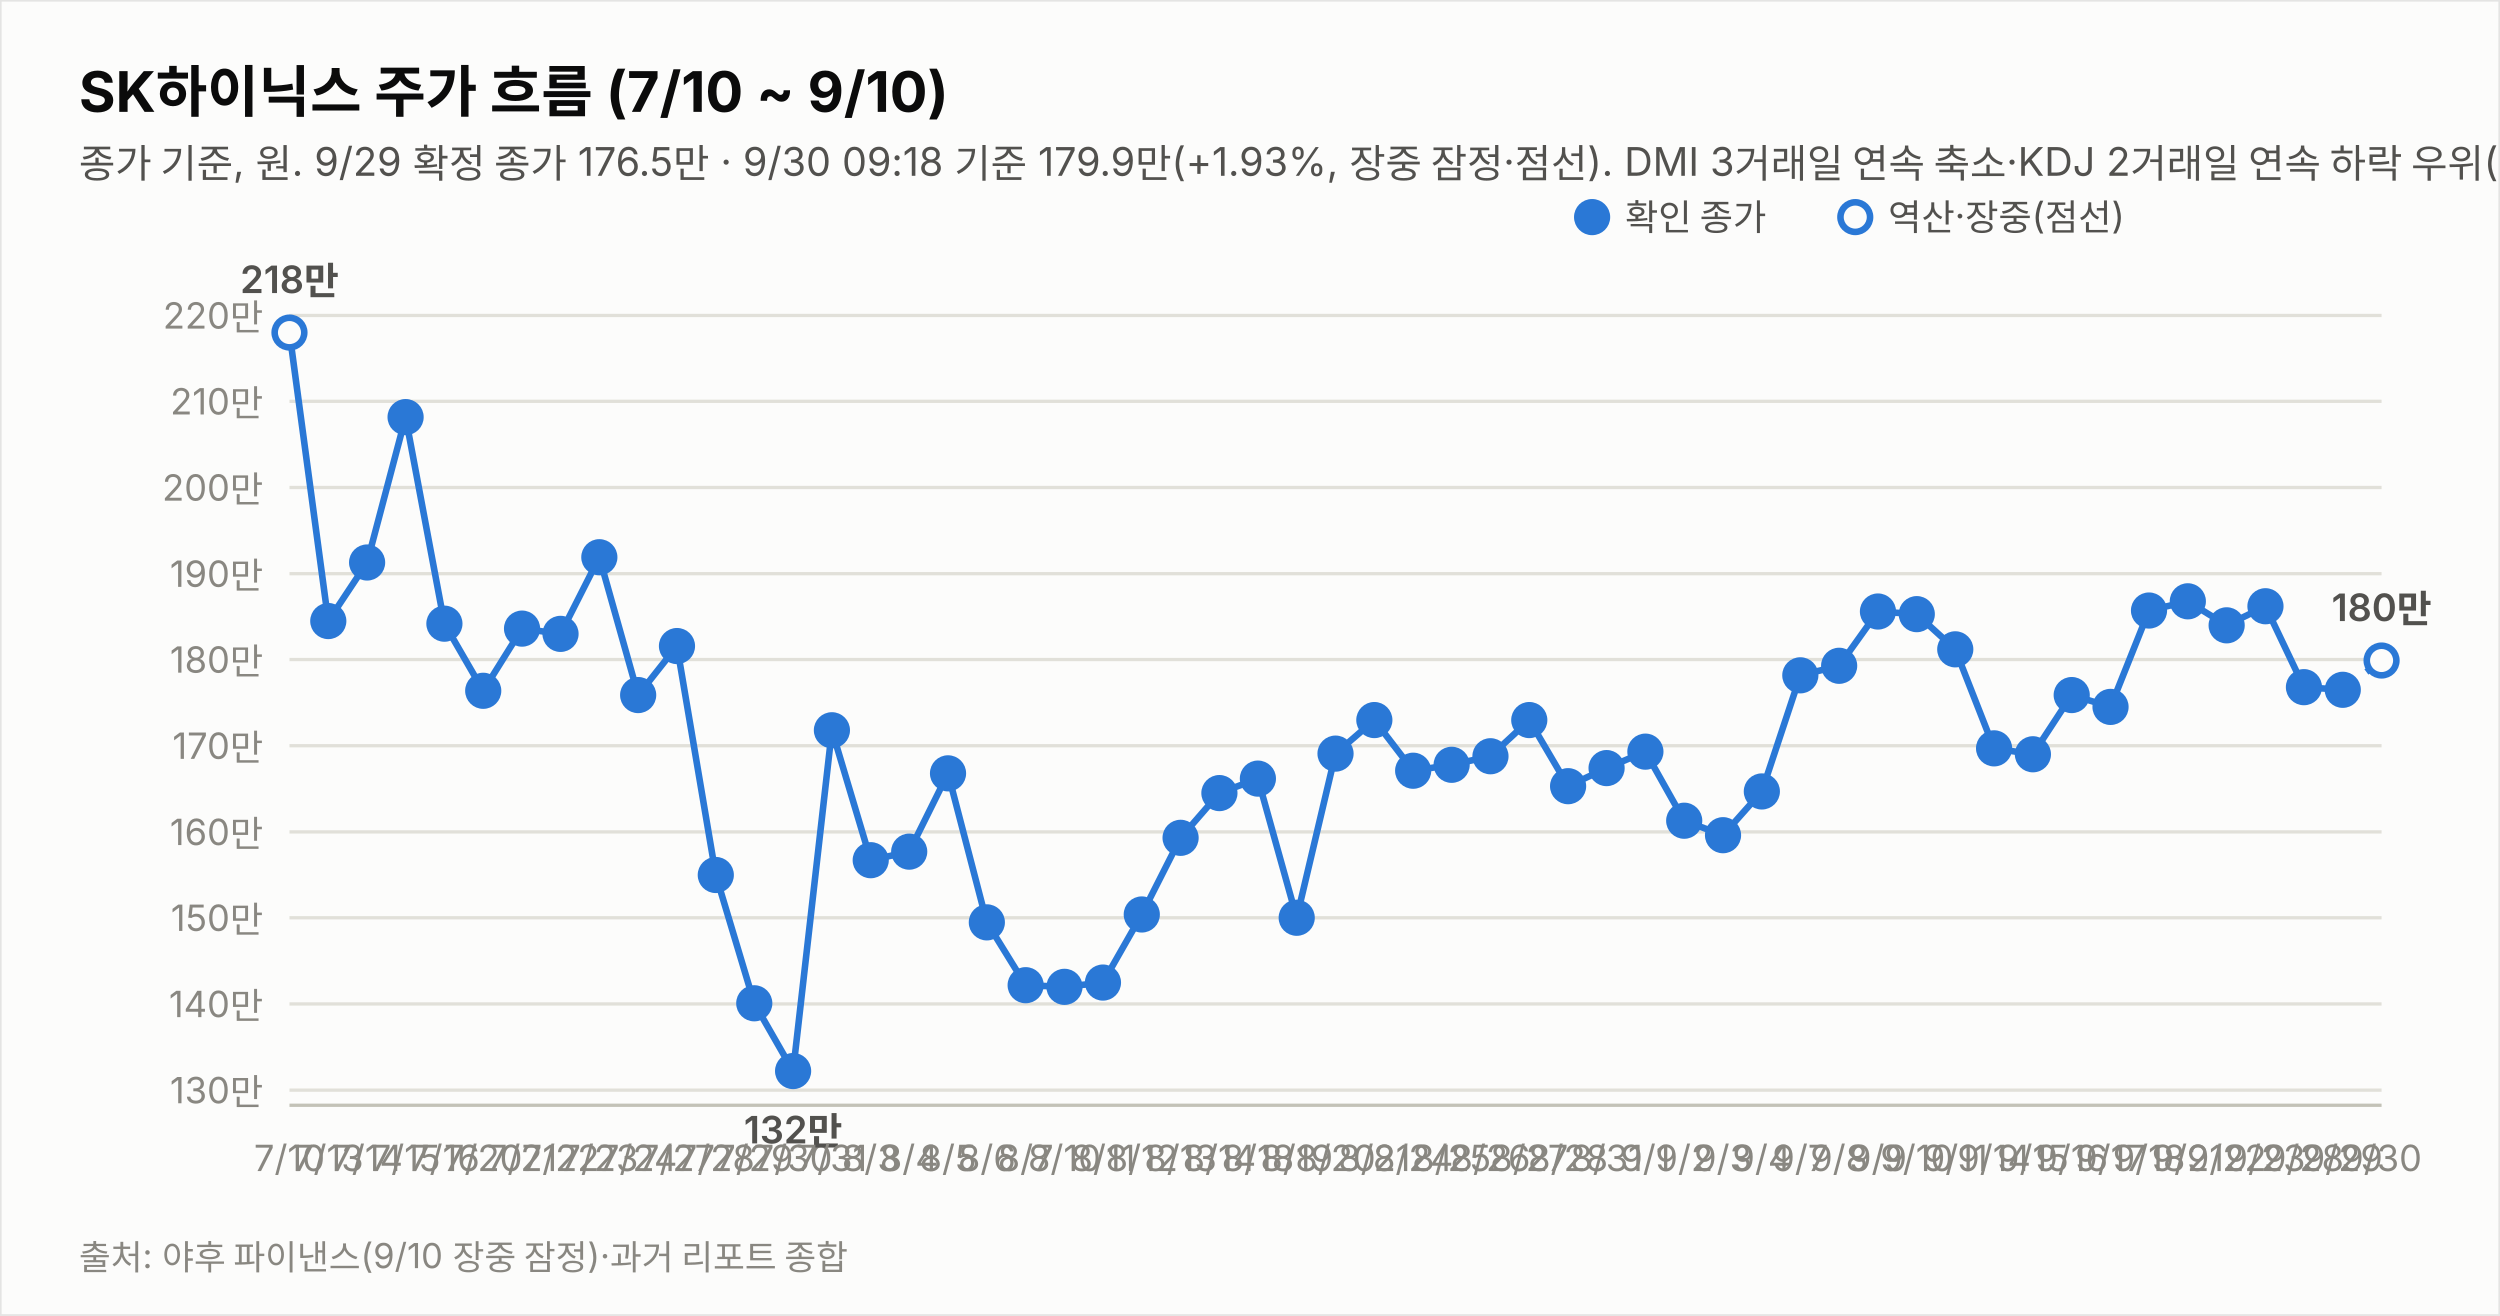
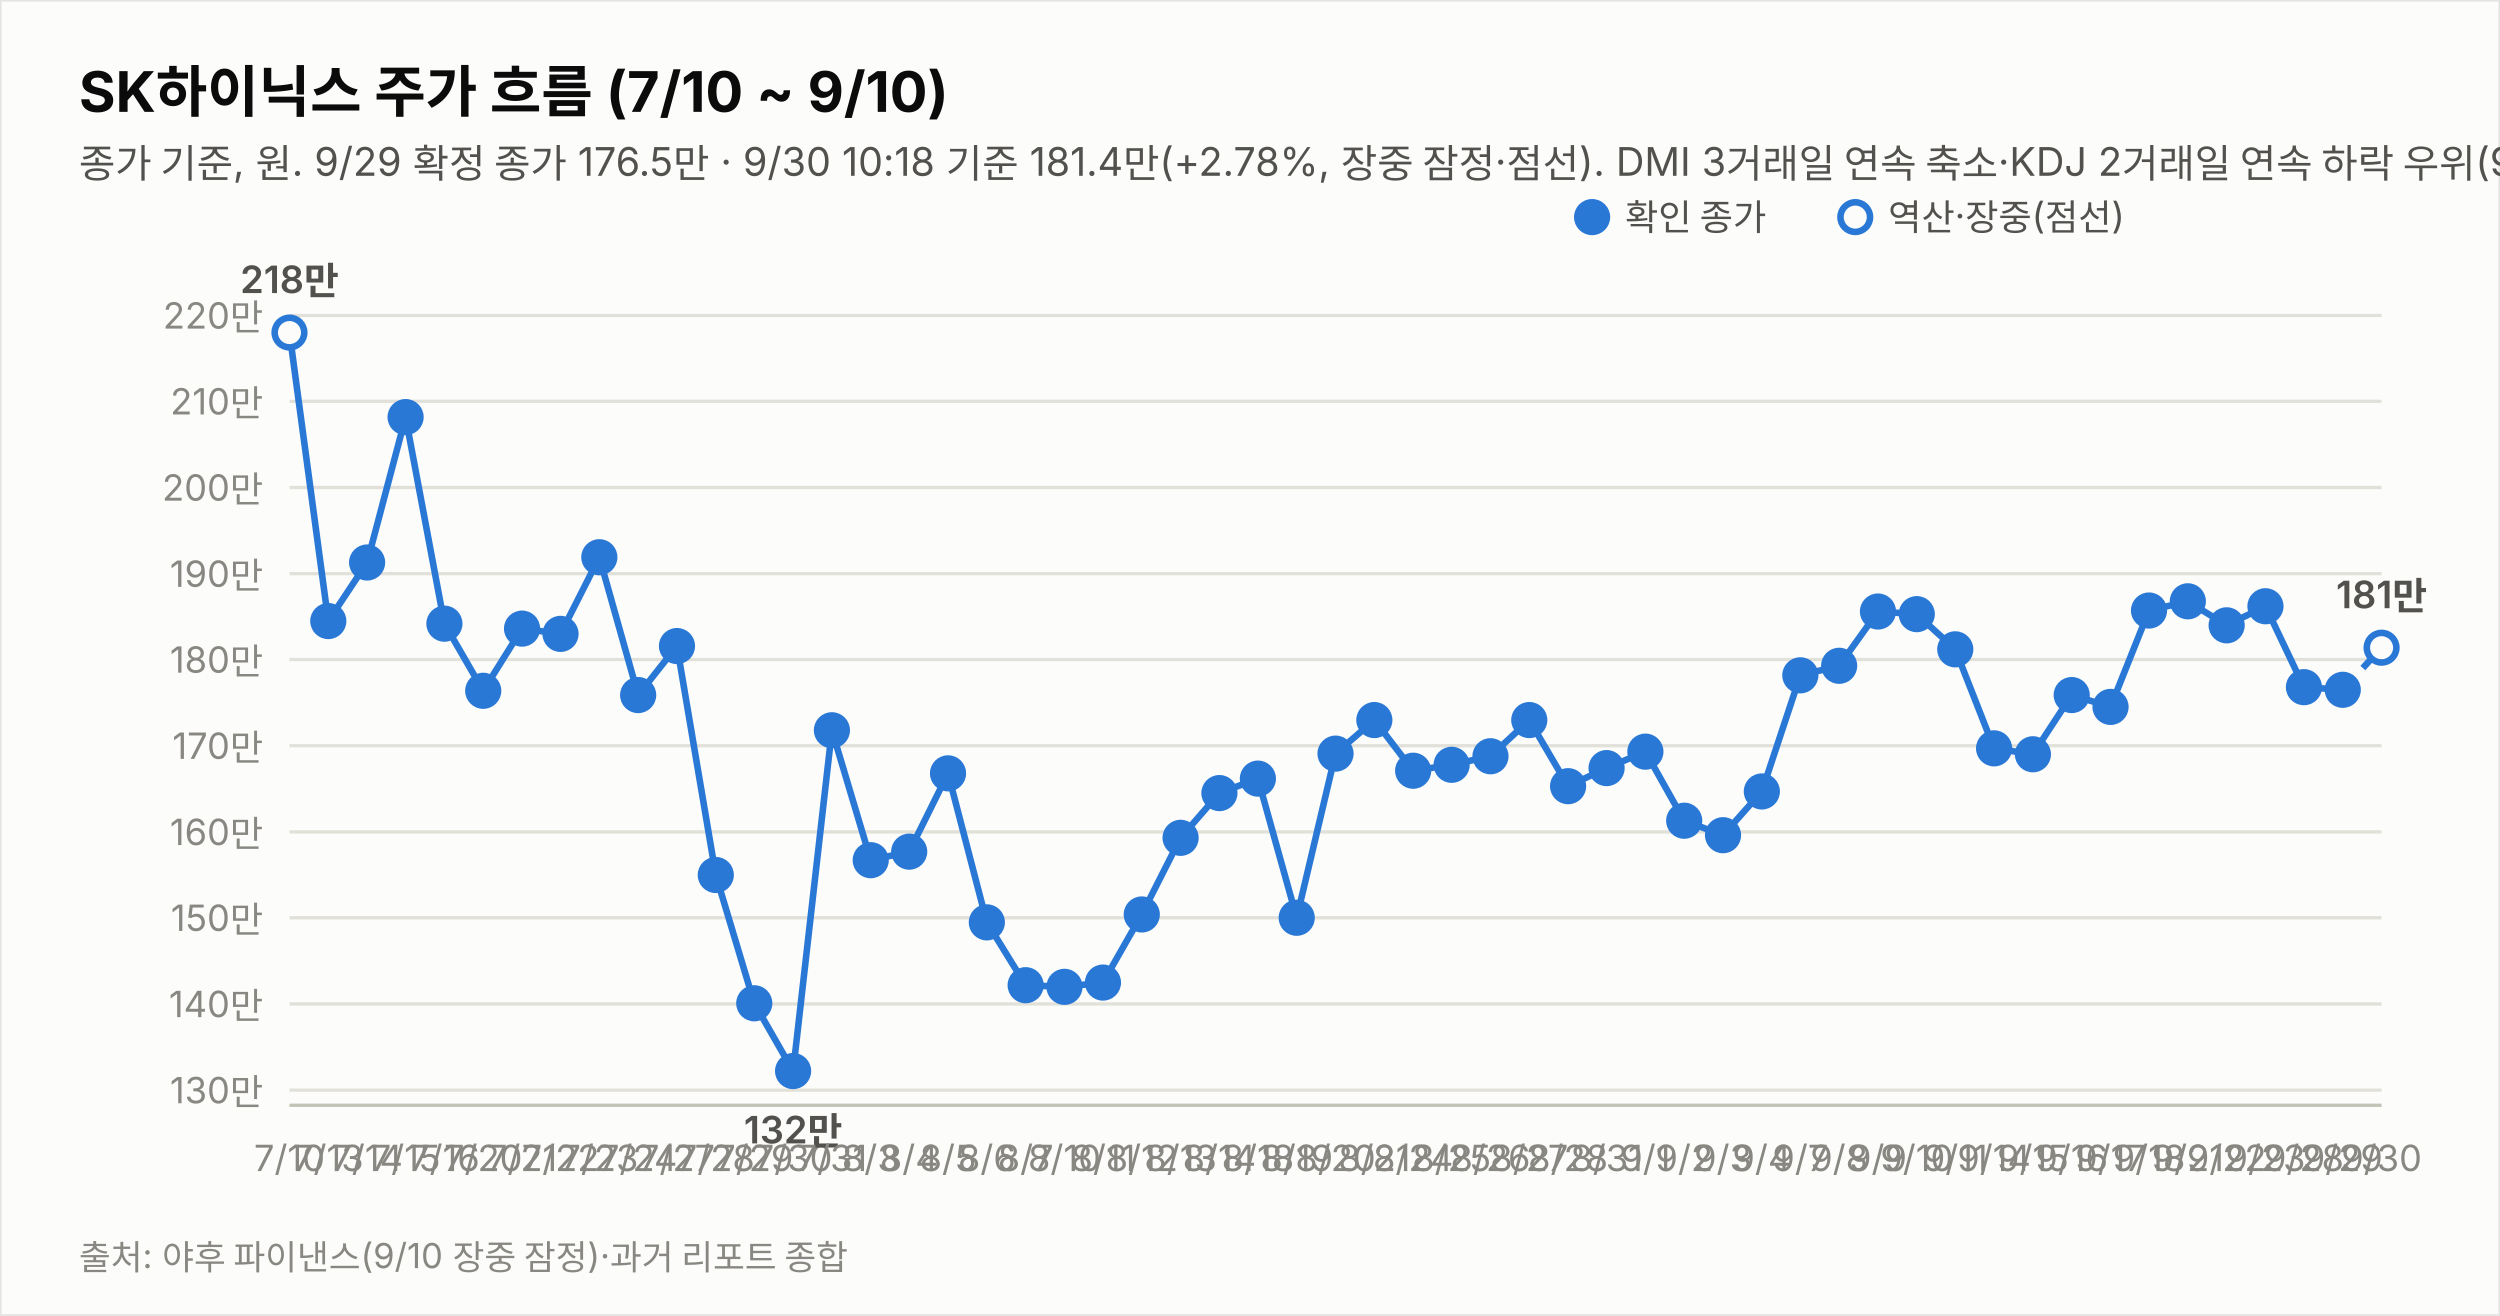
<svg xmlns="http://www.w3.org/2000/svg" width="760" height="400" viewBox="0 0 760 400" font-family="system-ui,-apple-system,&quot;Segoe UI&quot;,&quot;Malgun Gothic&quot;,&quot;Apple SD Gothic Neo&quot;,sans-serif">
  <rect width="760" height="400" fill="#fcfcfb" stroke="rgba(11,11,11,0.10)" />
  <text x="24" y="34" font-size="17" font-weight="700" fill="#0b0b0b">SK하이닉스 주가 흐름 (7/10 ~ 9/10)</text>
-   <text x="24" y="54" font-size="12" fill="#52514e">종가 기준, 원. 9/29 확정 종가 176.5만 · 9/30 09:18 기준 179.9만(+1.93%, 장중 잠정·점선). DMI 3거래일 연속 축소·KDJ 2거래일 연속 하락 우위(9/29 종가 기준).</text>
+   <text x="24" y="54" font-size="12" fill="#52514e">종가 기준, 원. 9/29 확정 종가 176.5만 · 9/30 10:18 기준 181.4만(+2.78%, 장중 잠정·점선). DMI 3거래일 연속 축소·KDJ 2거래일 연속 하락 우위(9/29 종가 기준).</text>
  <line x1="88" y1="331.4" x2="724" y2="331.4" stroke="#e1e0d9" stroke-width="1" />
  <text x="80" y="335.4" font-size="11" fill="#898781" text-anchor="end" style="font-variant-numeric:tabular-nums">130만</text>
  <line x1="88" y1="305.2" x2="724" y2="305.2" stroke="#e1e0d9" stroke-width="1" />
  <text x="80" y="309.2" font-size="11" fill="#898781" text-anchor="end" style="font-variant-numeric:tabular-nums">140만</text>
  <line x1="88" y1="279.0" x2="724" y2="279.0" stroke="#e1e0d9" stroke-width="1" />
  <text x="80" y="283.0" font-size="11" fill="#898781" text-anchor="end" style="font-variant-numeric:tabular-nums">150만</text>
  <line x1="88" y1="252.9" x2="724" y2="252.9" stroke="#e1e0d9" stroke-width="1" />
  <text x="80" y="256.9" font-size="11" fill="#898781" text-anchor="end" style="font-variant-numeric:tabular-nums">160만</text>
  <line x1="88" y1="226.7" x2="724" y2="226.7" stroke="#e1e0d9" stroke-width="1" />
  <text x="80" y="230.7" font-size="11" fill="#898781" text-anchor="end" style="font-variant-numeric:tabular-nums">170만</text>
  <line x1="88" y1="200.5" x2="724" y2="200.5" stroke="#e1e0d9" stroke-width="1" />
  <text x="80" y="204.5" font-size="11" fill="#898781" text-anchor="end" style="font-variant-numeric:tabular-nums">180만</text>
  <line x1="88" y1="174.4" x2="724" y2="174.4" stroke="#e1e0d9" stroke-width="1" />
  <text x="80" y="178.4" font-size="11" fill="#898781" text-anchor="end" style="font-variant-numeric:tabular-nums">190만</text>
  <line x1="88" y1="148.2" x2="724" y2="148.2" stroke="#e1e0d9" stroke-width="1" />
  <text x="80" y="152.2" font-size="11" fill="#898781" text-anchor="end" style="font-variant-numeric:tabular-nums">200만</text>
  <line x1="88" y1="122.0" x2="724" y2="122.0" stroke="#e1e0d9" stroke-width="1" />
  <text x="80" y="126.0" font-size="11" fill="#898781" text-anchor="end" style="font-variant-numeric:tabular-nums">210만</text>
  <line x1="88" y1="95.9" x2="724" y2="95.9" stroke="#e1e0d9" stroke-width="1" />
  <text x="80" y="99.9" font-size="11" fill="#898781" text-anchor="end" style="font-variant-numeric:tabular-nums">220만</text>
  <line x1="88" y1="336" x2="724" y2="336" stroke="#c3c2b7" stroke-width="1" />
  <path d="M88.0,101.1 L99.8,188.8 L111.6,171.0 L123.3,126.8 L135.1,189.6 L146.9,210.0 L158.7,191.1 L170.4,192.7 L182.2,169.4 L194.0,211.3 L205.8,196.4 L217.6,266.0 L229.3,305.0 L241.1,325.6 L252.9,222.0 L264.7,261.5 L276.4,258.9 L288.2,235.1 L300.0,280.4 L311.8,299.5 L323.6,300.0 L335.3,298.7 L347.1,278.0 L358.9,254.7 L370.7,241.1 L382.4,236.7 L394.2,279.0 L406.0,229.1 L417.8,218.9 L429.6,234.3 L441.3,232.5 L453.1,229.9 L464.9,218.9 L476.7,239.0 L488.4,233.5 L500.2,228.5 L512.0,249.5 L523.8,253.9 L535.6,240.6 L547.3,205.3 L559.1,202.4 L570.9,185.9 L582.7,186.7 L594.4,197.4 L606.2,227.5 L618.0,229.3 L629.8,211.3 L641.6,214.9 L653.3,185.6 L665.1,182.8 L676.9,190.1 L688.7,184.3 L700.4,208.9 L712.2,209.7" fill="none" stroke="#2a78d6" stroke-width="2" />
-   <path d="M712.2,209.7 L724.0,200.8" fill="none" stroke="#2a78d6" stroke-width="2" stroke-dasharray="5 4" />
+   <path d="M712.2,209.7 L724.0,196.9" fill="none" stroke="#2a78d6" stroke-width="2" stroke-dasharray="5 4" />
  <circle cx="88.0" cy="101.1" r="4.5" fill="#fcfcfb" stroke="#2a78d6" stroke-width="2" />
  <text x="88.0" y="356" font-size="11" fill="#898781" text-anchor="middle">7/10</text>
  <text x="88.0" y="89.1" font-size="11.5" font-weight="600" fill="#52514e" text-anchor="middle" style="font-variant-numeric:tabular-nums">218만</text>
  <circle cx="99.8" cy="188.8" r="4.5" fill="#2a78d6" stroke="#2a78d6" stroke-width="2" />
  <text x="99.8" y="356" font-size="11" fill="#898781" text-anchor="middle">7/13</text>
  <circle cx="111.6" cy="171.0" r="4.5" fill="#2a78d6" stroke="#2a78d6" stroke-width="2" />
  <text x="111.6" y="356" font-size="11" fill="#898781" text-anchor="middle">7/14</text>
  <circle cx="123.3" cy="126.8" r="4.5" fill="#2a78d6" stroke="#2a78d6" stroke-width="2" />
  <text x="123.3" y="356" font-size="11" fill="#898781" text-anchor="middle">7/15</text>
  <circle cx="135.1" cy="189.6" r="4.5" fill="#2a78d6" stroke="#2a78d6" stroke-width="2" />
  <text x="135.1" y="356" font-size="11" fill="#898781" text-anchor="middle">7/16</text>
  <circle cx="146.9" cy="210.0" r="4.5" fill="#2a78d6" stroke="#2a78d6" stroke-width="2" />
  <text x="146.9" y="356" font-size="11" fill="#898781" text-anchor="middle">7/20</text>
  <circle cx="158.7" cy="191.1" r="4.5" fill="#2a78d6" stroke="#2a78d6" stroke-width="2" />
  <text x="158.7" y="356" font-size="11" fill="#898781" text-anchor="middle">7/21</text>
  <circle cx="170.4" cy="192.7" r="4.5" fill="#2a78d6" stroke="#2a78d6" stroke-width="2" />
  <text x="170.4" y="356" font-size="11" fill="#898781" text-anchor="middle">7/22</text>
  <circle cx="182.2" cy="169.4" r="4.5" fill="#2a78d6" stroke="#2a78d6" stroke-width="2" />
  <text x="182.2" y="356" font-size="11" fill="#898781" text-anchor="middle">7/23</text>
  <circle cx="194.0" cy="211.3" r="4.5" fill="#2a78d6" stroke="#2a78d6" stroke-width="2" />
  <text x="194.0" y="356" font-size="11" fill="#898781" text-anchor="middle">7/24</text>
  <circle cx="205.8" cy="196.4" r="4.5" fill="#2a78d6" stroke="#2a78d6" stroke-width="2" />
  <text x="205.8" y="356" font-size="11" fill="#898781" text-anchor="middle">7/27</text>
  <circle cx="217.6" cy="266.0" r="4.5" fill="#2a78d6" stroke="#2a78d6" stroke-width="2" />
  <text x="217.6" y="356" font-size="11" fill="#898781" text-anchor="middle">7/28</text>
  <circle cx="229.3" cy="305.0" r="4.5" fill="#2a78d6" stroke="#2a78d6" stroke-width="2" />
  <text x="229.3" y="356" font-size="11" fill="#898781" text-anchor="middle">7/29</text>
  <circle cx="241.1" cy="325.6" r="4.5" fill="#2a78d6" stroke="#2a78d6" stroke-width="2" />
  <text x="241.1" y="356" font-size="11" fill="#898781" text-anchor="middle">7/30</text>
  <text x="241.1" y="347.6" font-size="11.5" font-weight="600" fill="#52514e" text-anchor="middle" style="font-variant-numeric:tabular-nums">132만</text>
  <circle cx="252.9" cy="222.0" r="4.5" fill="#2a78d6" stroke="#2a78d6" stroke-width="2" />
  <text x="252.9" y="356" font-size="11" fill="#898781" text-anchor="middle">7/31</text>
  <circle cx="264.7" cy="261.5" r="4.5" fill="#2a78d6" stroke="#2a78d6" stroke-width="2" />
  <text x="264.7" y="356" font-size="11" fill="#898781" text-anchor="middle">8/3</text>
  <circle cx="276.4" cy="258.9" r="4.5" fill="#2a78d6" stroke="#2a78d6" stroke-width="2" />
  <text x="276.4" y="356" font-size="11" fill="#898781" text-anchor="middle">8/4</text>
  <circle cx="288.2" cy="235.1" r="4.5" fill="#2a78d6" stroke="#2a78d6" stroke-width="2" />
  <text x="288.2" y="356" font-size="11" fill="#898781" text-anchor="middle">8/5</text>
  <circle cx="300.0" cy="280.4" r="4.5" fill="#2a78d6" stroke="#2a78d6" stroke-width="2" />
  <text x="300.0" y="356" font-size="11" fill="#898781" text-anchor="middle">8/6</text>
  <circle cx="311.8" cy="299.5" r="4.5" fill="#2a78d6" stroke="#2a78d6" stroke-width="2" />
  <text x="311.8" y="356" font-size="11" fill="#898781" text-anchor="middle">8/7</text>
  <circle cx="323.6" cy="300.0" r="4.5" fill="#2a78d6" stroke="#2a78d6" stroke-width="2" />
  <text x="323.6" y="356" font-size="11" fill="#898781" text-anchor="middle">8/10</text>
  <circle cx="335.3" cy="298.7" r="4.5" fill="#2a78d6" stroke="#2a78d6" stroke-width="2" />
  <text x="335.3" y="356" font-size="11" fill="#898781" text-anchor="middle">8/11</text>
  <circle cx="347.1" cy="278.0" r="4.5" fill="#2a78d6" stroke="#2a78d6" stroke-width="2" />
  <text x="347.1" y="356" font-size="11" fill="#898781" text-anchor="middle">8/12</text>
  <circle cx="358.9" cy="254.7" r="4.5" fill="#2a78d6" stroke="#2a78d6" stroke-width="2" />
  <text x="358.9" y="356" font-size="11" fill="#898781" text-anchor="middle">8/13</text>
  <circle cx="370.7" cy="241.1" r="4.5" fill="#2a78d6" stroke="#2a78d6" stroke-width="2" />
  <text x="370.7" y="356" font-size="11" fill="#898781" text-anchor="middle">8/14</text>
  <circle cx="382.4" cy="236.7" r="4.5" fill="#2a78d6" stroke="#2a78d6" stroke-width="2" />
  <text x="382.4" y="356" font-size="11" fill="#898781" text-anchor="middle">8/18</text>
  <circle cx="394.2" cy="279.0" r="4.5" fill="#2a78d6" stroke="#2a78d6" stroke-width="2" />
  <text x="394.2" y="356" font-size="11" fill="#898781" text-anchor="middle">8/19</text>
  <circle cx="406.0" cy="229.1" r="4.5" fill="#2a78d6" stroke="#2a78d6" stroke-width="2" />
  <text x="406.0" y="356" font-size="11" fill="#898781" text-anchor="middle">8/20</text>
  <circle cx="417.8" cy="218.9" r="4.5" fill="#2a78d6" stroke="#2a78d6" stroke-width="2" />
  <text x="417.8" y="356" font-size="11" fill="#898781" text-anchor="middle">8/21</text>
  <circle cx="429.6" cy="234.3" r="4.5" fill="#2a78d6" stroke="#2a78d6" stroke-width="2" />
  <text x="429.6" y="356" font-size="11" fill="#898781" text-anchor="middle">8/24</text>
  <circle cx="441.3" cy="232.5" r="4.5" fill="#2a78d6" stroke="#2a78d6" stroke-width="2" />
  <text x="441.3" y="356" font-size="11" fill="#898781" text-anchor="middle">8/25</text>
  <circle cx="453.1" cy="229.9" r="4.5" fill="#2a78d6" stroke="#2a78d6" stroke-width="2" />
  <text x="453.1" y="356" font-size="11" fill="#898781" text-anchor="middle">8/26</text>
  <circle cx="464.9" cy="218.9" r="4.5" fill="#2a78d6" stroke="#2a78d6" stroke-width="2" />
  <text x="464.9" y="356" font-size="11" fill="#898781" text-anchor="middle">8/27</text>
  <circle cx="476.7" cy="239.0" r="4.5" fill="#2a78d6" stroke="#2a78d6" stroke-width="2" />
  <text x="476.7" y="356" font-size="11" fill="#898781" text-anchor="middle">8/28</text>
  <circle cx="488.4" cy="233.5" r="4.5" fill="#2a78d6" stroke="#2a78d6" stroke-width="2" />
  <text x="488.4" y="356" font-size="11" fill="#898781" text-anchor="middle">8/31</text>
  <circle cx="500.2" cy="228.5" r="4.5" fill="#2a78d6" stroke="#2a78d6" stroke-width="2" />
  <text x="500.2" y="356" font-size="11" fill="#898781" text-anchor="middle">9/1</text>
  <circle cx="512.0" cy="249.5" r="4.5" fill="#2a78d6" stroke="#2a78d6" stroke-width="2" />
  <text x="512.0" y="356" font-size="11" fill="#898781" text-anchor="middle">9/2</text>
  <circle cx="523.8" cy="253.9" r="4.5" fill="#2a78d6" stroke="#2a78d6" stroke-width="2" />
  <text x="523.8" y="356" font-size="11" fill="#898781" text-anchor="middle">9/3</text>
  <circle cx="535.6" cy="240.6" r="4.5" fill="#2a78d6" stroke="#2a78d6" stroke-width="2" />
  <text x="535.6" y="356" font-size="11" fill="#898781" text-anchor="middle">9/4</text>
  <circle cx="547.3" cy="205.3" r="4.5" fill="#2a78d6" stroke="#2a78d6" stroke-width="2" />
  <text x="547.3" y="356" font-size="11" fill="#898781" text-anchor="middle">9/7</text>
  <circle cx="559.1" cy="202.4" r="4.5" fill="#2a78d6" stroke="#2a78d6" stroke-width="2" />
  <text x="559.1" y="356" font-size="11" fill="#898781" text-anchor="middle">9/8</text>
  <circle cx="570.9" cy="185.9" r="4.5" fill="#2a78d6" stroke="#2a78d6" stroke-width="2" />
  <text x="570.9" y="356" font-size="11" fill="#898781" text-anchor="middle">9/9</text>
  <circle cx="582.7" cy="186.7" r="4.5" fill="#2a78d6" stroke="#2a78d6" stroke-width="2" />
  <text x="582.7" y="356" font-size="11" fill="#898781" text-anchor="middle">9/10</text>
  <circle cx="594.4" cy="197.4" r="4.5" fill="#2a78d6" stroke="#2a78d6" stroke-width="2" />
  <text x="594.4" y="356" font-size="11" fill="#898781" text-anchor="middle">9/11</text>
  <circle cx="606.2" cy="227.5" r="4.5" fill="#2a78d6" stroke="#2a78d6" stroke-width="2" />
  <text x="606.2" y="356" font-size="11" fill="#898781" text-anchor="middle">9/14</text>
  <circle cx="618.0" cy="229.3" r="4.5" fill="#2a78d6" stroke="#2a78d6" stroke-width="2" />
  <text x="618.0" y="356" font-size="11" fill="#898781" text-anchor="middle">9/15</text>
  <circle cx="629.8" cy="211.3" r="4.5" fill="#2a78d6" stroke="#2a78d6" stroke-width="2" />
  <text x="629.8" y="356" font-size="11" fill="#898781" text-anchor="middle">9/16</text>
  <circle cx="641.6" cy="214.9" r="4.5" fill="#2a78d6" stroke="#2a78d6" stroke-width="2" />
  <text x="641.6" y="356" font-size="11" fill="#898781" text-anchor="middle">9/17</text>
  <circle cx="653.3" cy="185.6" r="4.5" fill="#2a78d6" stroke="#2a78d6" stroke-width="2" />
  <text x="653.3" y="356" font-size="11" fill="#898781" text-anchor="middle">9/18</text>
  <circle cx="665.1" cy="182.8" r="4.5" fill="#2a78d6" stroke="#2a78d6" stroke-width="2" />
  <text x="665.1" y="356" font-size="11" fill="#898781" text-anchor="middle">9/21</text>
  <circle cx="676.9" cy="190.1" r="4.5" fill="#2a78d6" stroke="#2a78d6" stroke-width="2" />
  <text x="676.9" y="356" font-size="11" fill="#898781" text-anchor="middle">9/22</text>
  <circle cx="688.7" cy="184.3" r="4.5" fill="#2a78d6" stroke="#2a78d6" stroke-width="2" />
  <text x="688.7" y="356" font-size="11" fill="#898781" text-anchor="middle">9/23</text>
  <circle cx="700.4" cy="208.9" r="4.5" fill="#2a78d6" stroke="#2a78d6" stroke-width="2" />
  <text x="700.4" y="356" font-size="11" fill="#898781" text-anchor="middle">9/28</text>
  <circle cx="712.2" cy="209.7" r="4.5" fill="#2a78d6" stroke="#2a78d6" stroke-width="2" />
  <text x="712.2" y="356" font-size="11" fill="#898781" text-anchor="middle">9/29</text>
-   <circle cx="724.0" cy="200.8" r="4.5" fill="#fcfcfb" stroke="#2a78d6" stroke-width="2" />
+   <circle cx="724.0" cy="196.9" r="4.5" fill="#fcfcfb" stroke="#2a78d6" stroke-width="2" />
  <text x="724.0" y="356" font-size="11" fill="#898781" text-anchor="middle">9/30</text>
-   <text x="724.0" y="188.8" font-size="11.5" font-weight="600" fill="#52514e" text-anchor="middle" style="font-variant-numeric:tabular-nums">180만</text>
+   <text x="724.0" y="184.9" font-size="11.5" font-weight="600" fill="#52514e" text-anchor="middle" style="font-variant-numeric:tabular-nums">181만</text>
  <circle cx="484" cy="66" r="4.5" fill="#2a78d6" stroke="#2a78d6" stroke-width="2" />
  <text x="494" y="70" font-size="11" fill="#52514e">확인 종가</text>
  <circle cx="564" cy="66" r="4.5" fill="#fcfcfb" stroke="#2a78d6" stroke-width="2" />
  <text x="574" y="70" font-size="11" fill="#52514e">역산·장중(점선)</text>
  <text x="24" y="386" font-size="10.5" fill="#898781">출처: 야후 파이낸스(9/10 장중 잠정)·과거 리포트 종합</text>
</svg>
